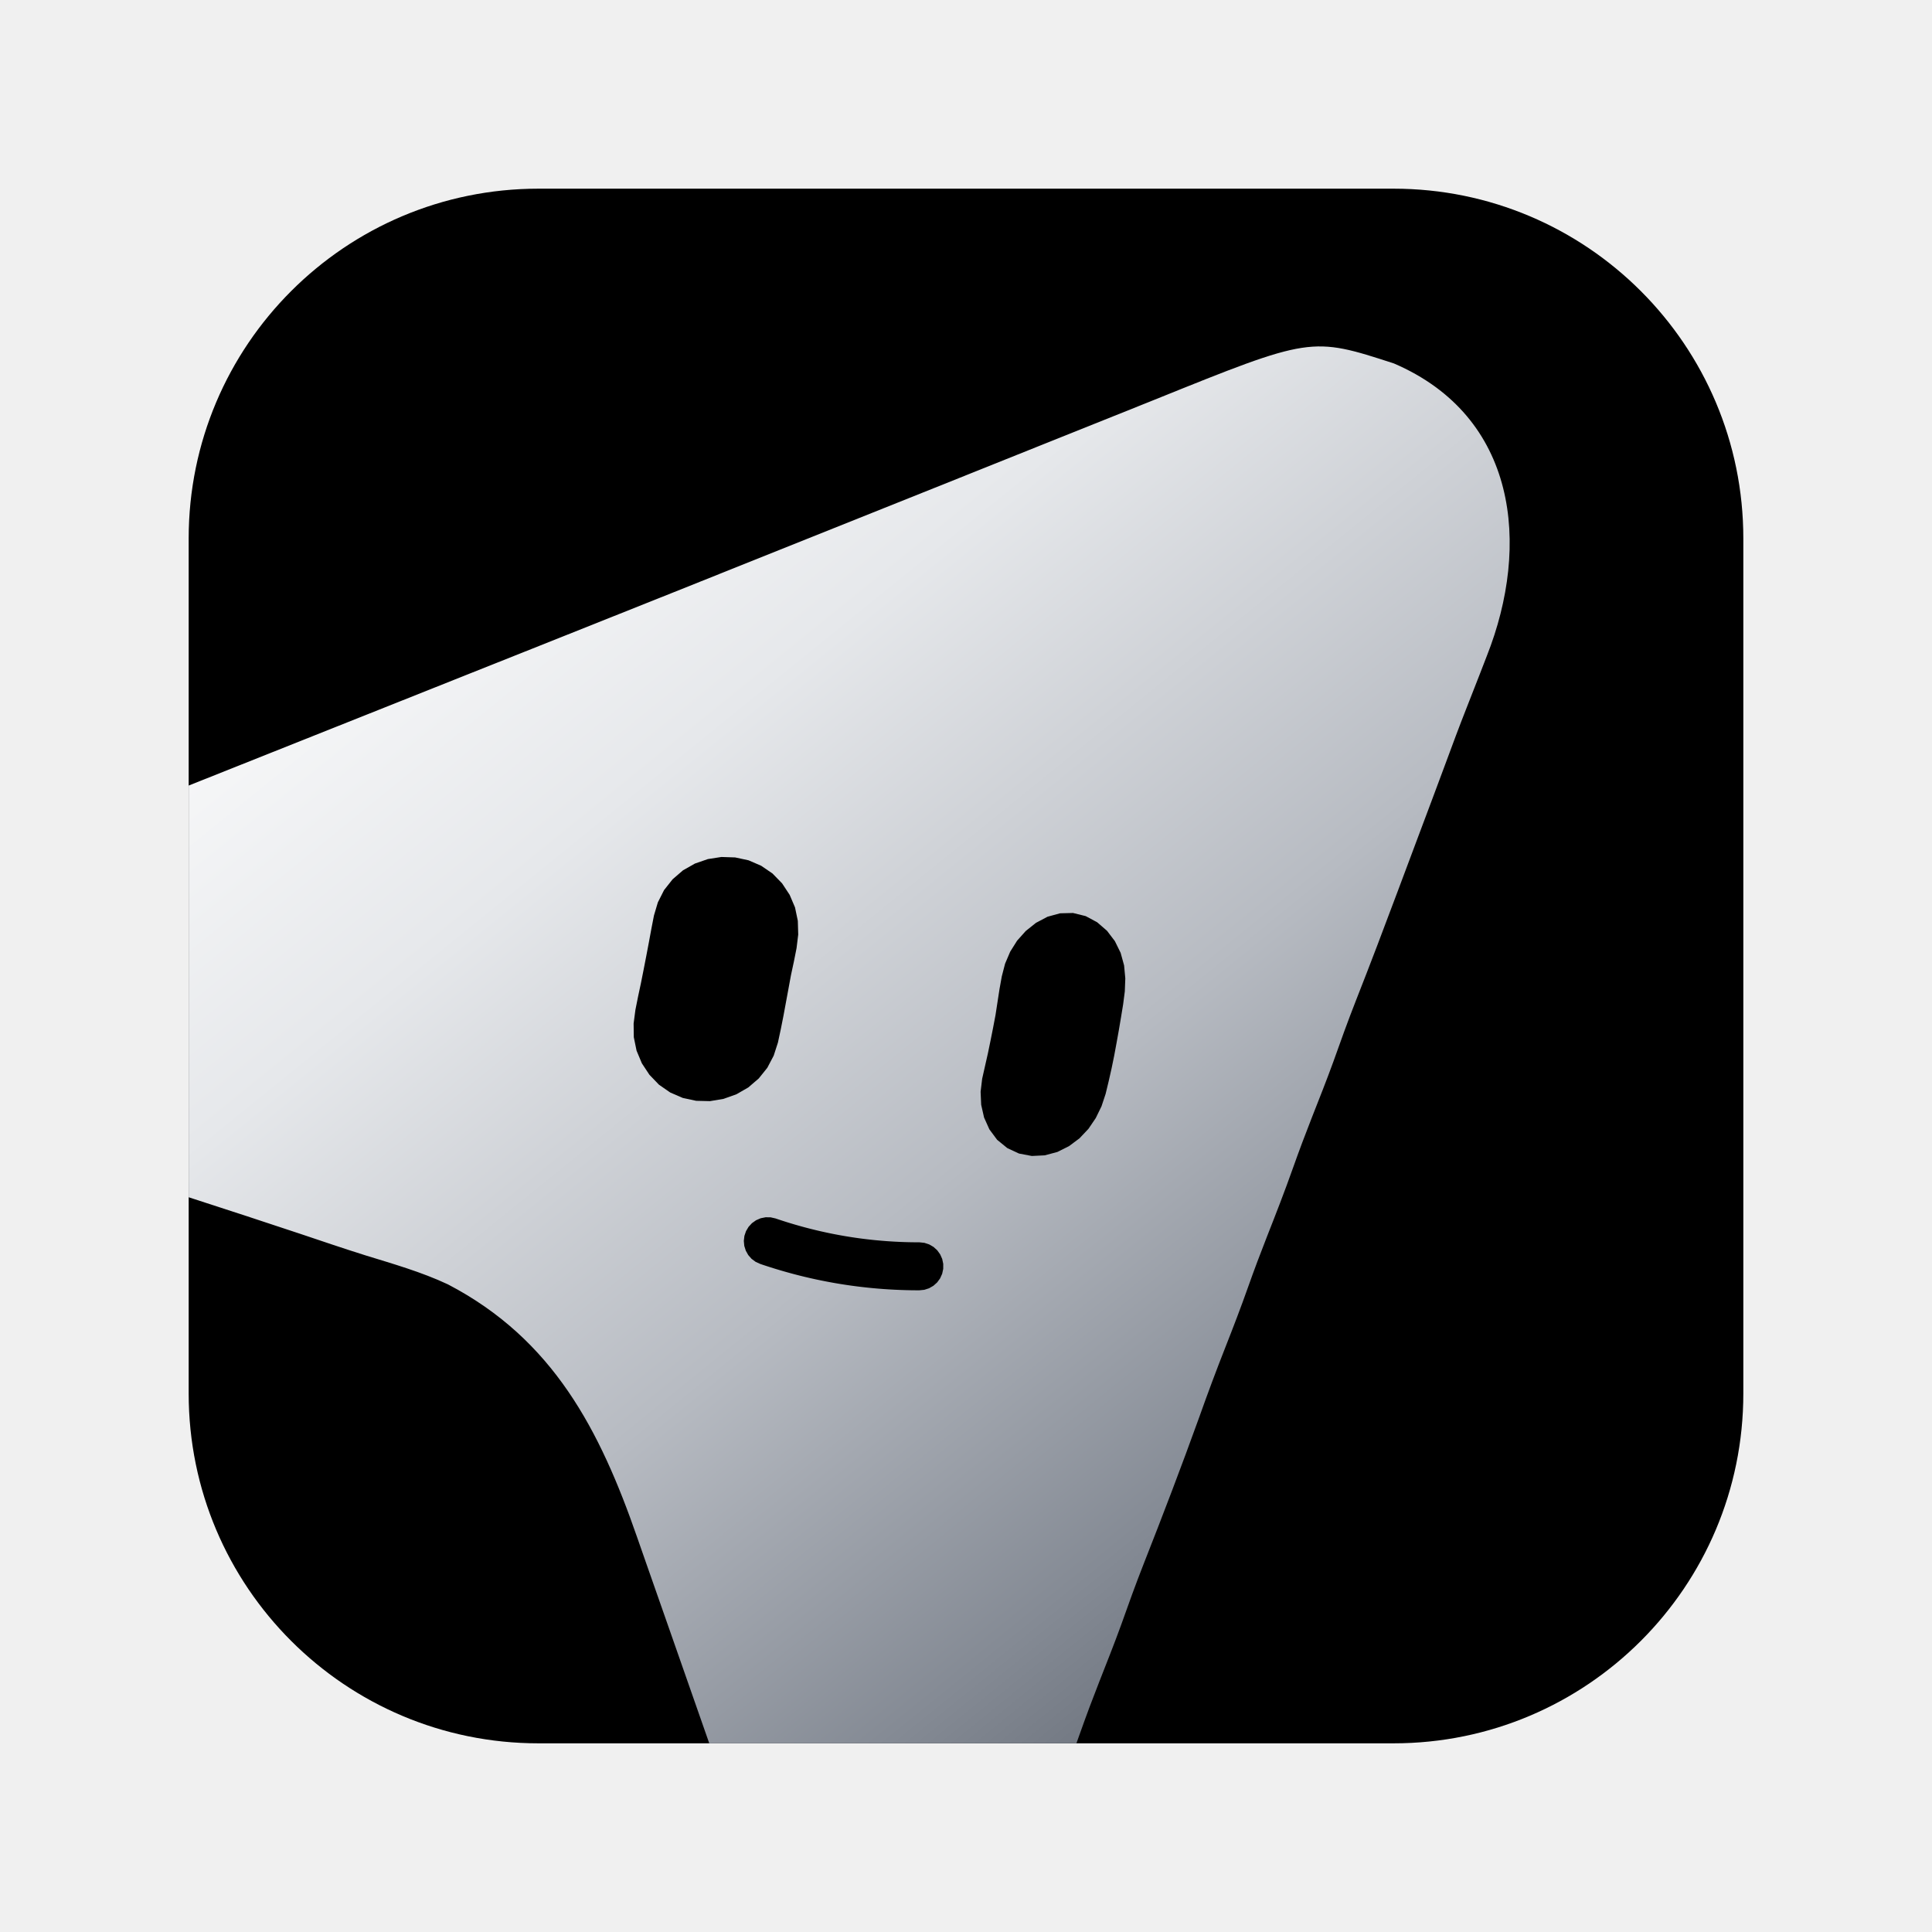
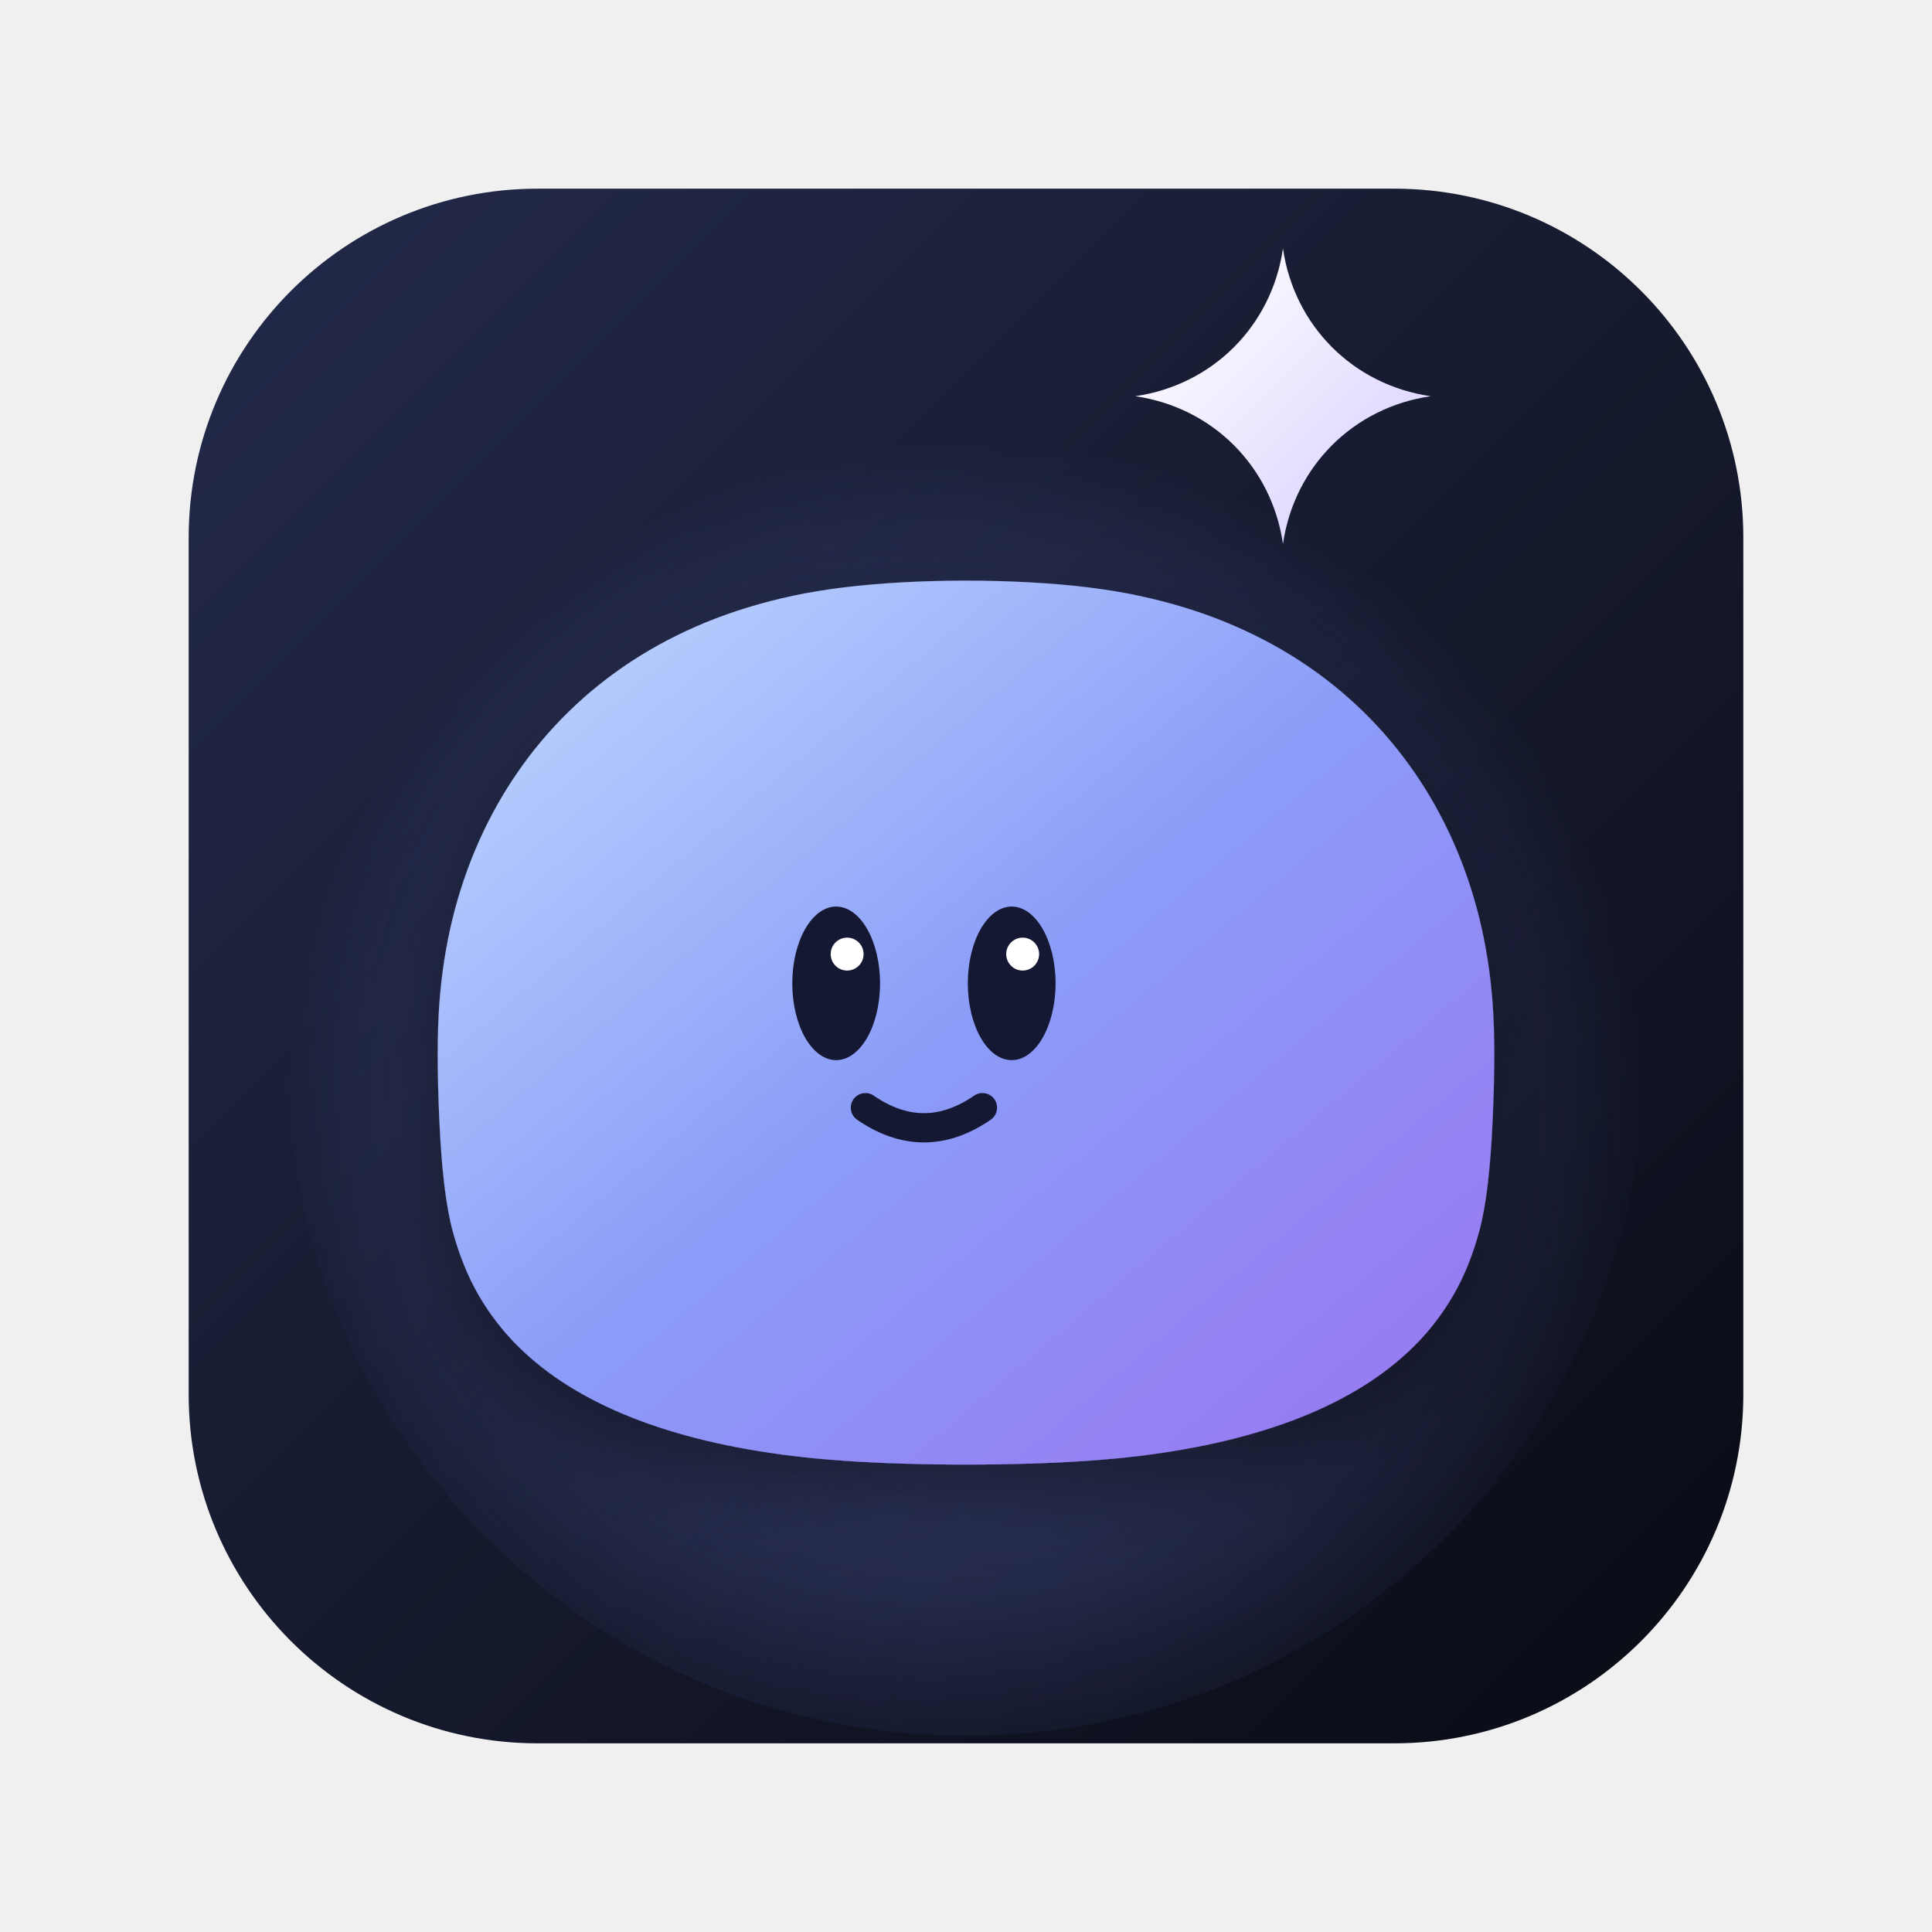
- <svg xmlns="http://www.w3.org/2000/svg" viewBox="0 0 1024 1024" role="img" aria-labelledby="title desc">
+ <svg xmlns="http://www.w3.org/2000/svg" viewBox="0 0 1024 1024" role="img" aria-labelledby="title">
  <defs>
-     <clipPath id="tile">
-       <rect width="1024" height="1024" rx="230.4" />
+     <linearGradient id="tile" x1="0" y1="0" x2="1" y2="1">
+       <stop offset="0" stop-color="#232a4a" />
+       <stop offset="1" stop-color="#090b14" />
+     </linearGradient>
+     <radialGradient id="glow" cx="0.5" cy="0.55" r="0.5">
+       <stop offset="0" stop-color="#7b8cf6" stop-opacity="0.55" />
+       <stop offset="1" stop-color="#7b8cf6" stop-opacity="0" />
+     </radialGradient>
+     <linearGradient id="blob" x1="0" y1="0" x2="1" y2="1">
+       <stop offset="0" stop-color="#c3dcff" />
+       <stop offset="0.5" stop-color="#8b9cf8" />
+       <stop offset="1" stop-color="#9a74f0" />
+     </linearGradient>
+     <linearGradient id="sheen" x1="0" y1="0" x2="0" y2="1">
+       <stop offset="0" stop-color="#ffffff" stop-opacity="0.55" />
+       <stop offset="0.45" stop-color="#ffffff" stop-opacity="0" />
+     </linearGradient>
+     <linearGradient id="star" x1="4" y1="4" x2="28" y2="28" gradientUnits="userSpaceOnUse">
+       <stop offset="0" stop-color="#ffffff" />
+       <stop offset="1" stop-color="#d9d2ff" />
+     </linearGradient>
+     <clipPath id="bodyclip">
+       <g transform="translate(232 262) scale(2.450326)">
+         <g transform="translate(4.0513 5.0738) scale(1.102192)">
+           <path d="M203.351 118.341C202.919 127.902 202.057 135.082 200.766 139.88C199.474 144.678 197.762 148.914 195.629 152.588C193.496 156.263 190.955 159.567 188.006 162.5C185.058 165.434 181.717 168.064 177.984 170.391C174.251 172.719 170.139 174.772 165.647 176.551C161.156 178.33 156.283 179.849 151.029 181.108C145.775 182.367 140.081 183.372 133.948 184.123C127.816 184.875 120.624 185.375 112.375 185.625C104.125 185.875 95.875 185.875 87.625 185.625C79.376 185.375 72.184 184.875 66.052 184.123C59.919 183.372 54.225 182.367 48.971 181.108C43.717 179.849 38.844 178.33 34.353 176.551C29.861 174.772 25.749 172.719 22.016 170.391C18.283 168.064 14.942 165.434 11.994 162.5C9.045 159.567 6.504 156.263 4.371 152.588C2.238 148.914 0.526 144.678 -0.766 139.88C-2.057 135.082 -2.919 127.902 -3.351 118.341C-3.784 108.78 -3.784 101.094 -3.351 95.281C-2.919 89.469 -2.057 83.936 -0.766 78.681C0.526 73.427 2.238 68.396 4.371 63.589C6.504 58.782 9.045 54.239 11.994 49.96C14.942 45.682 18.283 41.715 22.016 38.06C25.749 34.406 29.861 31.107 34.353 28.165C38.844 25.222 43.717 22.672 48.971 20.515C54.225 18.358 59.919 16.621 66.052 15.304C72.184 13.987 79.376 13.107 87.625 12.664C95.875 12.221 104.125 12.221 112.375 12.664C120.624 13.107 127.816 13.987 133.948 15.304C140.081 16.621 145.775 18.358 151.029 20.515C156.283 22.672 161.156 25.222 165.647 28.165C170.139 31.107 174.251 34.406 177.984 38.06C181.717 41.715 185.058 45.682 188.006 49.96C190.955 54.239 193.496 58.782 195.629 63.589C197.762 68.396 199.474 73.427 200.766 78.681C202.057 83.936 202.919 89.469 203.351 95.281C203.784 101.094 203.784 108.78 203.351 118.341Z" />
+         </g>
+       </g>
    </clipPath>
-     <linearGradient id="mascot-grey" x1="18%" y1="10%" x2="84%" y2="94%">
-       <stop offset="0" stop-color="#FFFFFF" />
-       <stop offset="0.28" stop-color="#E6E8EB" />
-       <stop offset="0.58" stop-color="#B7BBC2" />
-       <stop offset="0.82" stop-color="#848A94" />
-       <stop offset="1" stop-color="#5B616B" />
-     </linearGradient>
+     <filter id="shadow" x="-20%" y="-20%" width="140%" height="140%">
+       <feDropShadow dx="0" dy="18" stdDeviation="22" flood-color="#000" flood-opacity="0.45" />
+     </filter>
  </defs>
-   <g transform="translate(100 100) scale(0.8046875)">
-     <g clip-path="url(#tile)">
-       <rect width="1024" height="1024" fill="#000000" />
-       <path fill="url(#mascot-grey)" fill-rule="evenodd" d="M 855.02 307.86 C 853.52 311.72 852.03 315.58 850.54 319.44 C 847.65 326.93 844.71 334.40 841.76 341.87 C 836.84 354.31 832.20 366.84 827.57 379.39 C 821.95 394.57 816.25 409.71 810.56 424.86 C 805.83 437.46 801.11 450.05 796.40 462.65 C 787.38 486.76 778.27 510.81 768.83 534.76 C 763.60 548.10 758.73 561.55 753.95 575.06 C 749.45 587.42 744.60 599.64 739.78 611.88 C 735.43 622.96 731.25 634.06 727.28 645.28 C 721.93 660.40 716.12 675.31 710.24 690.23 C 705.89 701.30 701.71 712.41 697.74 723.63 C 693.08 736.80 688.09 749.80 682.97 762.80 C 676.91 778.19 671.13 793.65 665.60 809.25 C 653.91 841.70 641.59 873.92 628.95 906.00 C 623.71 919.35 618.85 932.79 614.07 946.31 C 609.57 958.67 604.72 970.89 599.90 983.13 C 595.55 994.20 591.37 1005.31 587.40 1016.53 C 553.14 1112.62 553.14 1112.62 516.31 1130.67 C 484.93 1144.17 457.26 1148.81 424.19 1137.67 C 400.29 1127.05 375.46 1112.10 364.88 1086.92 C 364.25 1085.10 363.61 1083.28 362.96 1081.41 C 362.22 1079.31 361.48 1077.21 360.72 1075.05 C 359.54 1071.62 359.54 1071.62 358.33 1068.13 C 357.48 1065.70 356.63 1063.28 355.75 1060.79 C 353.91 1055.53 352.07 1050.26 350.24 1045.00 C 347.33 1036.64 344.40 1028.28 341.47 1019.93 C 333.12 996.17 324.81 972.41 316.52 948.64 C 311.44 934.09 306.34 919.55 301.23 905.02 C 299.29 899.50 297.37 893.99 295.45 888.47 C 270.91 817.76 240.19 757.92 170.76 721.70 C 153.30 713.50 134.62 708.21 116.24 702.53 C 101.98 698.05 87.84 693.23 73.67 688.47 C 50.38 680.71 27.06 673.07 3.70 665.52 C -1.79 663.74 -7.29 661.95 -12.78 660.17 C -23.39 656.72 -34.01 653.33 -44.64 649.96 C -82.46 637.86 -119.55 625.93 -140.31 589.31 C -154.81 554.43 -162.14 524.71 -148.01 488.11 C -134.11 458.09 -112.06 437.84 -81.52 425.66 C -78.53 424.47 -75.54 423.27 -72.47 422.04 C -69.20 420.74 -65.93 419.44 -62.56 418.10 C -59.04 416.70 -55.53 415.30 -52.02 413.89 C -42.38 410.04 -32.74 406.21 -23.10 402.37 C -12.74 398.25 -2.38 394.11 7.98 389.97 C 32.87 380.04 57.78 370.12 82.69 360.20 C 94.40 355.54 106.10 350.87 117.81 346.21 C 121.30 344.82 121.30 344.82 124.87 343.40 C 129.59 341.52 134.31 339.63 139.04 337.75 C 150.99 332.99 162.93 328.23 174.88 323.47 C 177.26 322.52 179.65 321.57 182.10 320.59 C 196.72 314.77 211.34 308.95 225.96 303.13 C 287.71 278.54 349.42 253.88 411.11 229.15 C 439.23 217.88 467.36 206.64 495.49 195.39 C 518.02 186.39 540.53 177.37 563.04 168.32 C 578.42 162.13 593.81 155.98 609.20 149.84 C 618.02 146.33 626.84 142.80 635.64 139.24 C 739.26 97.41 739.26 97.41 793.85 115.12 C 875.04 150.01 884.06 234.58 855.02 307.86 Z M 350.90 440.19 L 359.96 440.49 L 368.77 442.38 L 377.08 445.97 L 384.54 451.07 L 390.86 457.56 L 395.84 465.11 L 399.38 473.41 L 401.23 482.26 L 401.49 491.28 L 400.39 500.26 L 398.62 509.16 L 396.72 518.01 L 395.08 526.90 L 393.43 535.80 L 391.79 544.69 L 390.02 553.59 L 388.12 562.44 L 385.34 571.04 L 381.13 579.05 L 375.48 586.09 L 368.61 591.99 L 360.77 596.50 L 352.25 599.53 L 343.36 601.01 L 334.29 600.80 L 325.44 598.90 L 317.18 595.32 L 309.76 590.18 L 303.48 583.64 L 298.50 576.10 L 295.01 567.75 L 293.19 558.90 L 293.07 549.88 L 294.25 540.90 L 296.02 532.05 L 297.91 523.19 L 299.68 514.30 L 301.41 505.40 L 303.10 496.51 L 304.74 487.62 L 306.47 478.72 L 309.04 470.08 L 313.13 461.99 L 318.74 454.90 L 325.57 449.00 L 333.45 444.53 L 341.97 441.58 Z M 582.49 477.08 L 590.84 479.14 L 598.39 483.19 L 604.88 488.80 L 610.06 495.62 L 613.86 503.34 L 616.13 511.60 L 616.93 520.16 L 616.60 528.76 L 615.50 537.27 L 614.11 545.75 L 612.68 554.22 L 611.16 562.69 L 609.60 571.12 L 607.87 579.55 L 605.97 587.94 L 603.95 596.29 L 601.25 604.42 L 597.46 612.18 L 592.65 619.26 L 586.75 625.50 L 579.88 630.64 L 572.21 634.48 L 563.90 636.71 L 555.35 637.13 L 546.92 635.53 L 539.16 631.91 L 532.50 626.47 L 527.40 619.60 L 523.90 611.80 L 522.00 603.41 L 521.62 594.85 L 522.64 586.30 L 524.53 577.91 L 526.43 569.52 L 528.16 561.13 L 529.84 552.70 L 531.45 544.23 L 532.75 535.75 L 534.06 527.24 L 535.58 518.81 L 537.73 510.50 L 541.10 502.58 L 545.65 495.33 L 551.38 488.92 L 558.09 483.57 L 565.67 479.56 L 573.94 477.29 Z M 376.40 708.21 L 378.08 708.79 L 379.81 709.36 L 381.54 709.92 L 383.28 710.48 L 385.01 711.02 L 386.75 711.56 L 388.49 712.08 L 390.23 712.60 L 391.97 713.10 L 393.72 713.60 L 395.46 714.08 L 397.21 714.56 L 398.96 715.03 L 400.71 715.48 L 402.47 715.93 L 404.22 716.36 L 405.98 716.79 L 407.74 717.20 L 409.50 717.61 L 411.26 718.00 L 413.02 718.39 L 414.79 718.76 L 416.56 719.13 L 418.33 719.48 L 420.10 719.83 L 421.87 720.16 L 423.65 720.49 L 425.42 720.81 L 427.20 721.11 L 428.98 721.41 L 430.76 721.69 L 432.54 721.97 L 434.33 722.23 L 436.11 722.49 L 437.90 722.73 L 439.69 722.97 L 441.48 723.19 L 443.28 723.41 L 445.07 723.61 L 446.87 723.81 L 448.66 723.99 L 450.46 724.17 L 452.26 724.33 L 454.07 724.49 L 455.87 724.63 L 457.68 724.77 L 459.48 724.89 L 461.29 725.01 L 463.10 725.11 L 464.91 725.21 L 466.73 725.29 L 468.54 725.37 L 470.36 725.43 L 472.17 725.49 L 473.99 725.53 L 475.81 725.57 L 477.63 725.59 L 479.46 725.61 L 481.24 725.61 L 481.24 725.61 L 484.53 725.28 L 487.67 724.27 L 490.54 722.62 L 493.00 720.42 L 494.95 717.75 L 496.30 714.73 L 497.00 711.50 L 497.01 708.20 L 496.33 704.96 L 494.99 701.94 L 493.06 699.26 L 490.61 697.04 L 487.75 695.38 L 484.61 694.35 L 481.33 694.00 L 481.33 694.00 L 479.63 694.00 L 477.98 693.98 L 476.33 693.96 L 474.69 693.93 L 473.04 693.89 L 471.40 693.84 L 469.76 693.78 L 468.12 693.71 L 466.48 693.63 L 464.84 693.55 L 463.21 693.45 L 461.58 693.35 L 459.95 693.24 L 458.32 693.11 L 456.69 692.98 L 455.06 692.84 L 453.44 692.69 L 451.82 692.54 L 450.19 692.37 L 448.57 692.19 L 446.96 692.01 L 445.34 691.81 L 443.72 691.61 L 442.11 691.40 L 440.50 691.18 L 438.89 690.95 L 437.28 690.71 L 435.67 690.46 L 434.07 690.20 L 432.46 689.94 L 430.86 689.66 L 429.26 689.38 L 427.66 689.08 L 426.06 688.78 L 424.47 688.47 L 422.87 688.15 L 421.28 687.82 L 419.68 687.48 L 418.09 687.13 L 416.50 686.78 L 414.92 686.41 L 413.33 686.04 L 411.75 685.65 L 410.16 685.26 L 408.58 684.86 L 407.00 684.45 L 405.42 684.03 L 403.84 683.60 L 402.26 683.16 L 400.69 682.71 L 399.11 682.26 L 397.54 681.79 L 395.97 681.32 L 394.40 680.84 L 392.83 680.34 L 391.26 679.84 L 389.70 679.33 L 388.13 678.81 L 386.53 678.27 L 386.53 678.27 L 383.31 677.54 L 380.00 677.50 L 376.76 678.15 L 373.73 679.46 L 371.03 681.37 L 368.79 683.80 L 367.10 686.64 L 366.04 689.77 L 365.66 693.05 L 365.96 696.34 L 366.95 699.49 L 368.56 702.38 L 370.74 704.86 L 373.39 706.83 L 376.40 708.21 Z" />
+   <rect x="100" y="100" width="824" height="824" rx="185" fill="url(#tile)" />
+   <circle cx="512" cy="560" r="360" fill="url(#glow)" />
+   <g filter="url(#shadow)">
+     <g transform="translate(232 262) scale(2.450326)">
+       <g transform="translate(4.0513 5.0738) scale(1.102192)">
+         <path fill="url(#blob)" d="M203.351 118.341C202.919 127.902 202.057 135.082 200.766 139.88C199.474 144.678 197.762 148.914 195.629 152.588C193.496 156.263 190.955 159.567 188.006 162.5C185.058 165.434 181.717 168.064 177.984 170.391C174.251 172.719 170.139 174.772 165.647 176.551C161.156 178.33 156.283 179.849 151.029 181.108C145.775 182.367 140.081 183.372 133.948 184.123C127.816 184.875 120.624 185.375 112.375 185.625C104.125 185.875 95.875 185.875 87.625 185.625C79.376 185.375 72.184 184.875 66.052 184.123C59.919 183.372 54.225 182.367 48.971 181.108C43.717 179.849 38.844 178.33 34.353 176.551C29.861 174.772 25.749 172.719 22.016 170.391C18.283 168.064 14.942 165.434 11.994 162.5C9.045 159.567 6.504 156.263 4.371 152.588C2.238 148.914 0.526 144.678 -0.766 139.88C-2.057 135.082 -2.919 127.902 -3.351 118.341C-3.784 108.78 -3.784 101.094 -3.351 95.281C-2.919 89.469 -2.057 83.936 -0.766 78.681C0.526 73.427 2.238 68.396 4.371 63.589C6.504 58.782 9.045 54.239 11.994 49.96C14.942 45.682 18.283 41.715 22.016 38.06C25.749 34.406 29.861 31.107 34.353 28.165C38.844 25.222 43.717 22.672 48.971 20.515C54.225 18.358 59.919 16.621 66.052 15.304C72.184 13.987 79.376 13.107 87.625 12.664C95.875 12.221 104.125 12.221 112.375 12.664C120.624 13.107 127.816 13.987 133.948 15.304C140.081 16.621 145.775 18.358 151.029 20.515C156.283 22.672 161.156 25.222 165.647 28.165C170.139 31.107 174.251 34.406 177.984 38.06C181.717 41.715 185.058 45.682 188.006 49.96C190.955 54.239 193.496 58.782 195.629 63.589C197.762 68.396 199.474 73.427 200.766 78.681C202.057 83.936 202.919 89.469 203.351 95.281C203.784 101.094 203.784 108.78 203.351 118.341Z" />
+       </g>
    </g>
  </g>
+   <rect x="0" y="0" width="1024" height="1024" fill="url(#sheen)" clip-path="url(#bodyclip)" />
+   <g transform="translate(232 262) scale(2.450326) translate(105.17 109.34) scale(0.791) translate(-120 -122.5)">
+     <ellipse cx="96" cy="118" rx="12" ry="21" fill="#141833" />
+     <ellipse cx="144" cy="118" rx="12" ry="21" fill="#141833" />
+     <circle cx="99" cy="110" r="4.5" fill="#fff" />
+     <circle cx="147" cy="110" r="4.5" fill="#fff" />
+     <path d="M104 152 Q120 163 136 152" stroke="#141833" stroke-width="8" fill="none" stroke-linecap="round" />
+   </g>
+   <g transform="translate(680 210) scale(5.4) translate(-16 -16)">
+     <path d="M16 1.5c1.1 7.6 6.9 13.4 14.5 14.5-7.6 1.1-13.4 6.9-14.5 14.5C14.9 22.9 9.1 17.1 1.5 16 9.1 14.9 14.9 9.1 16 1.5Z" fill="url(#star)" />
+   </g>
</svg>
